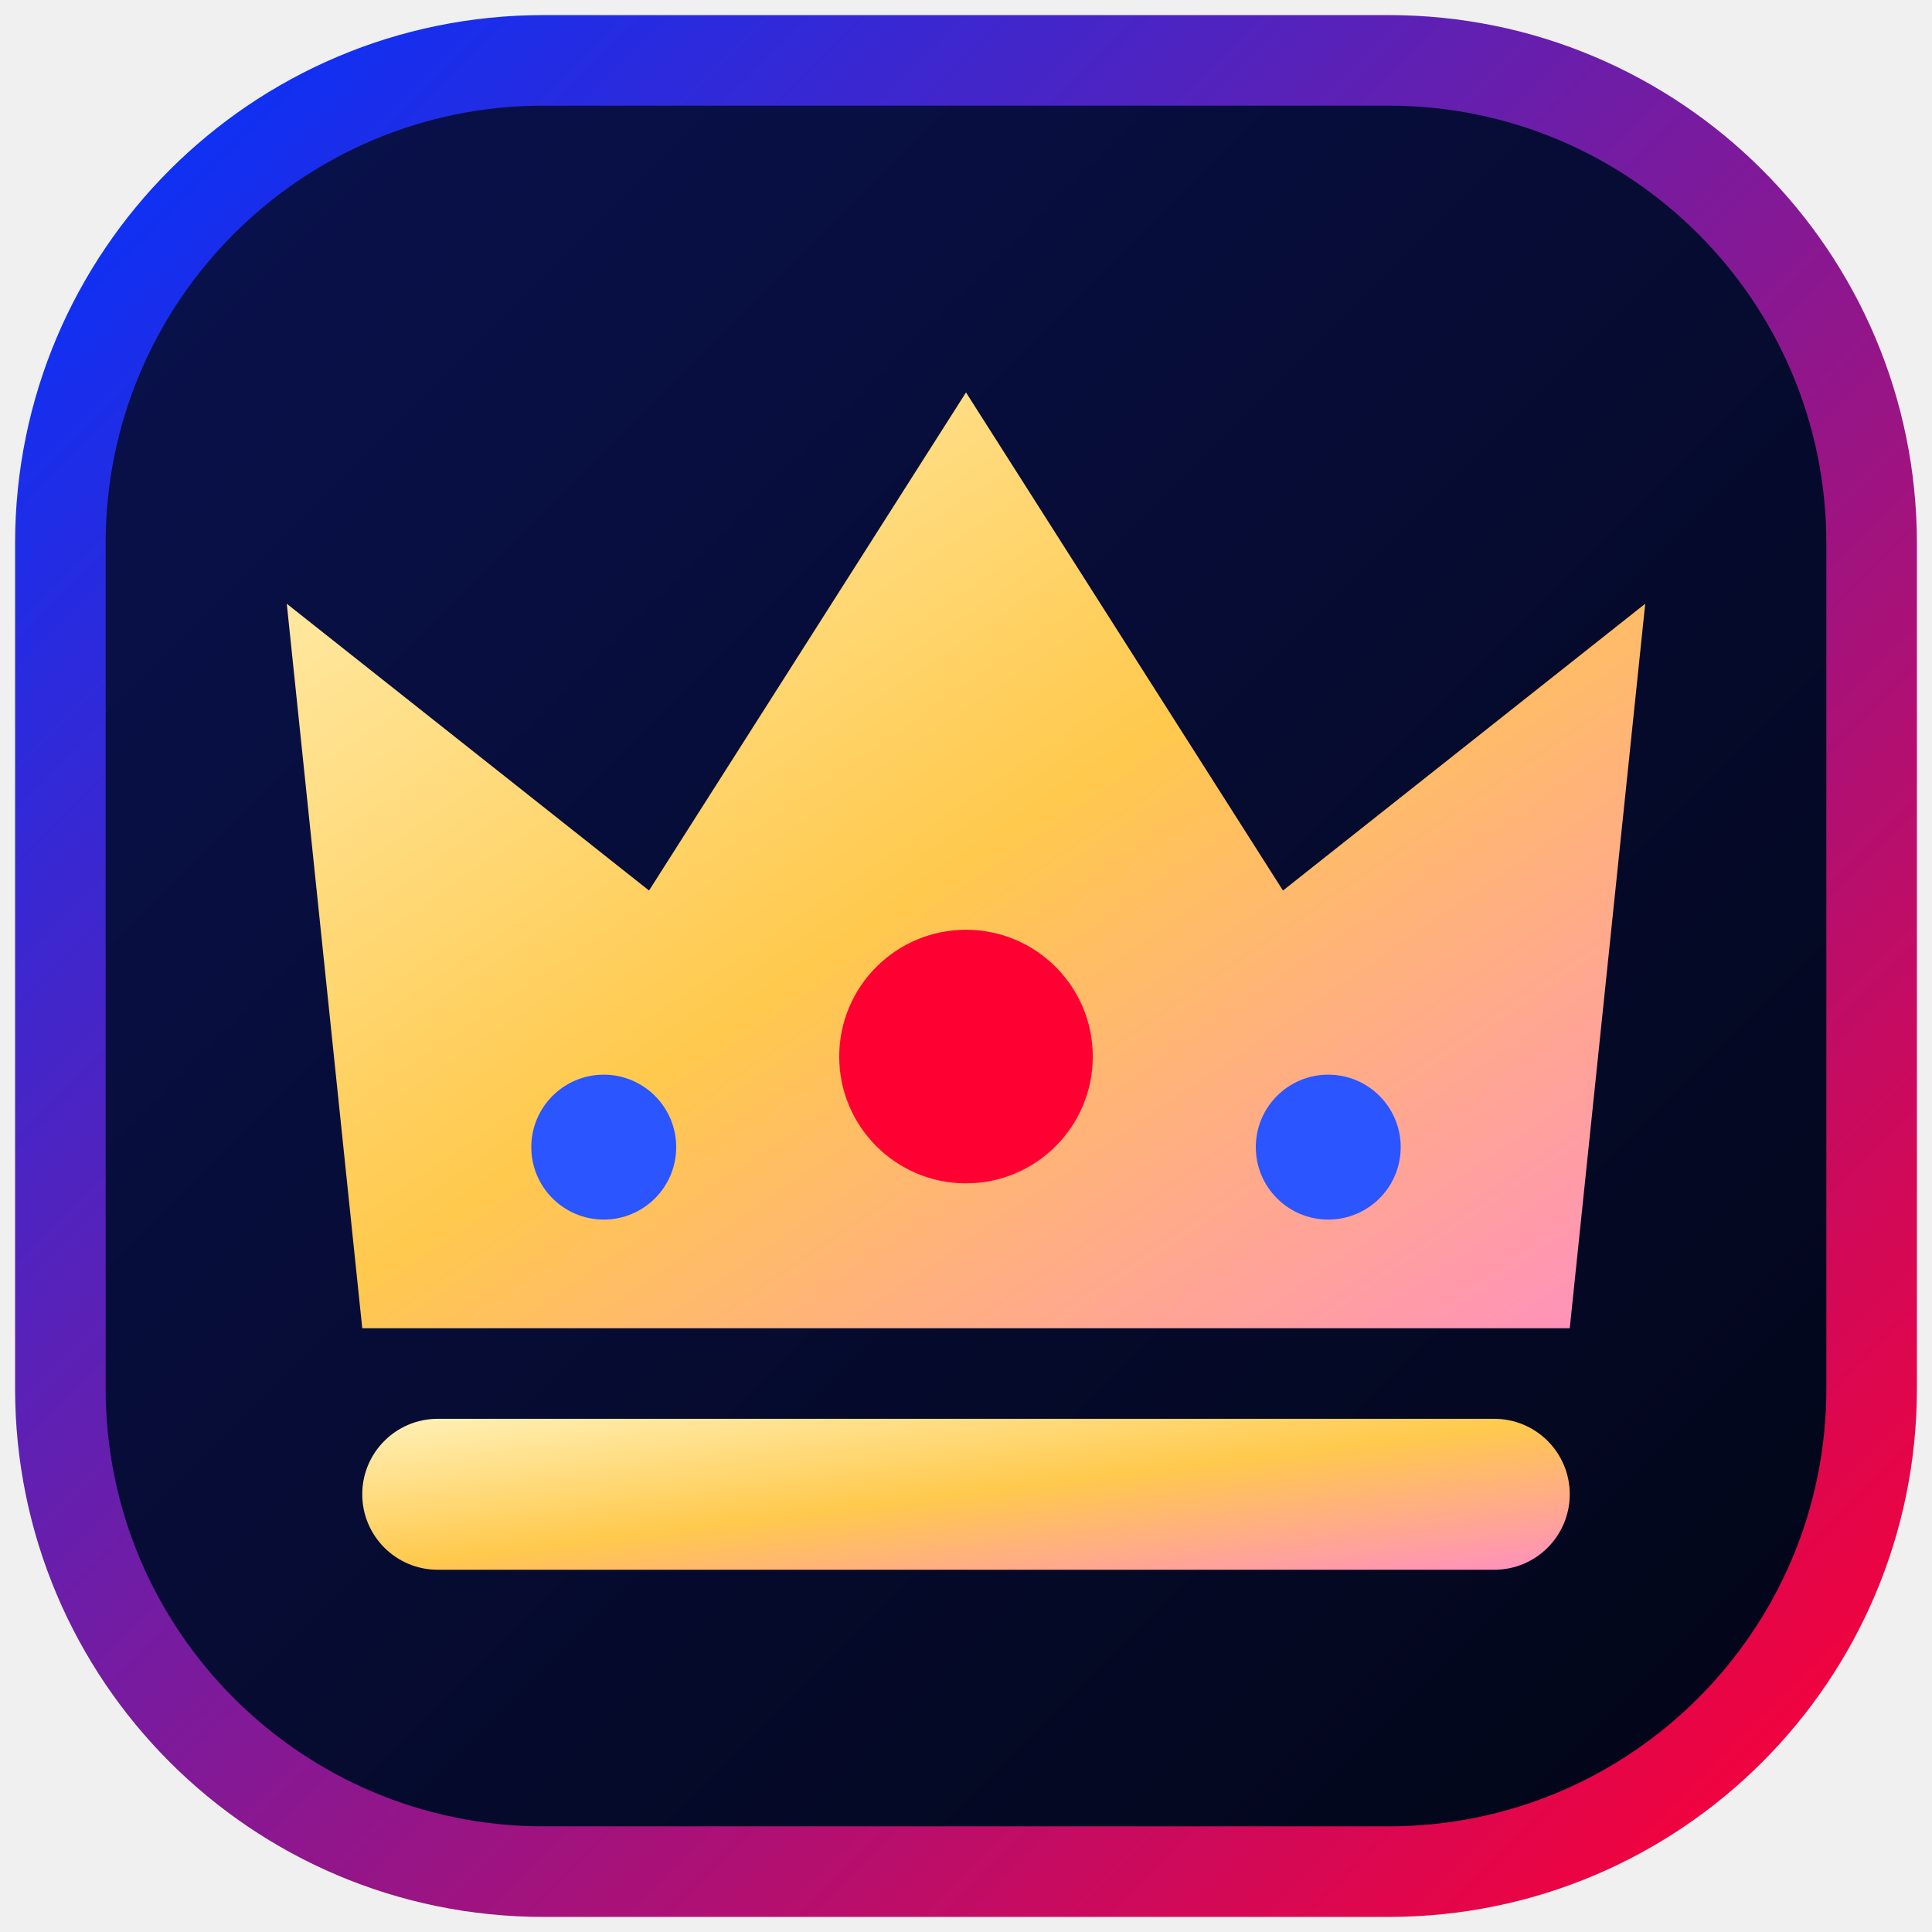
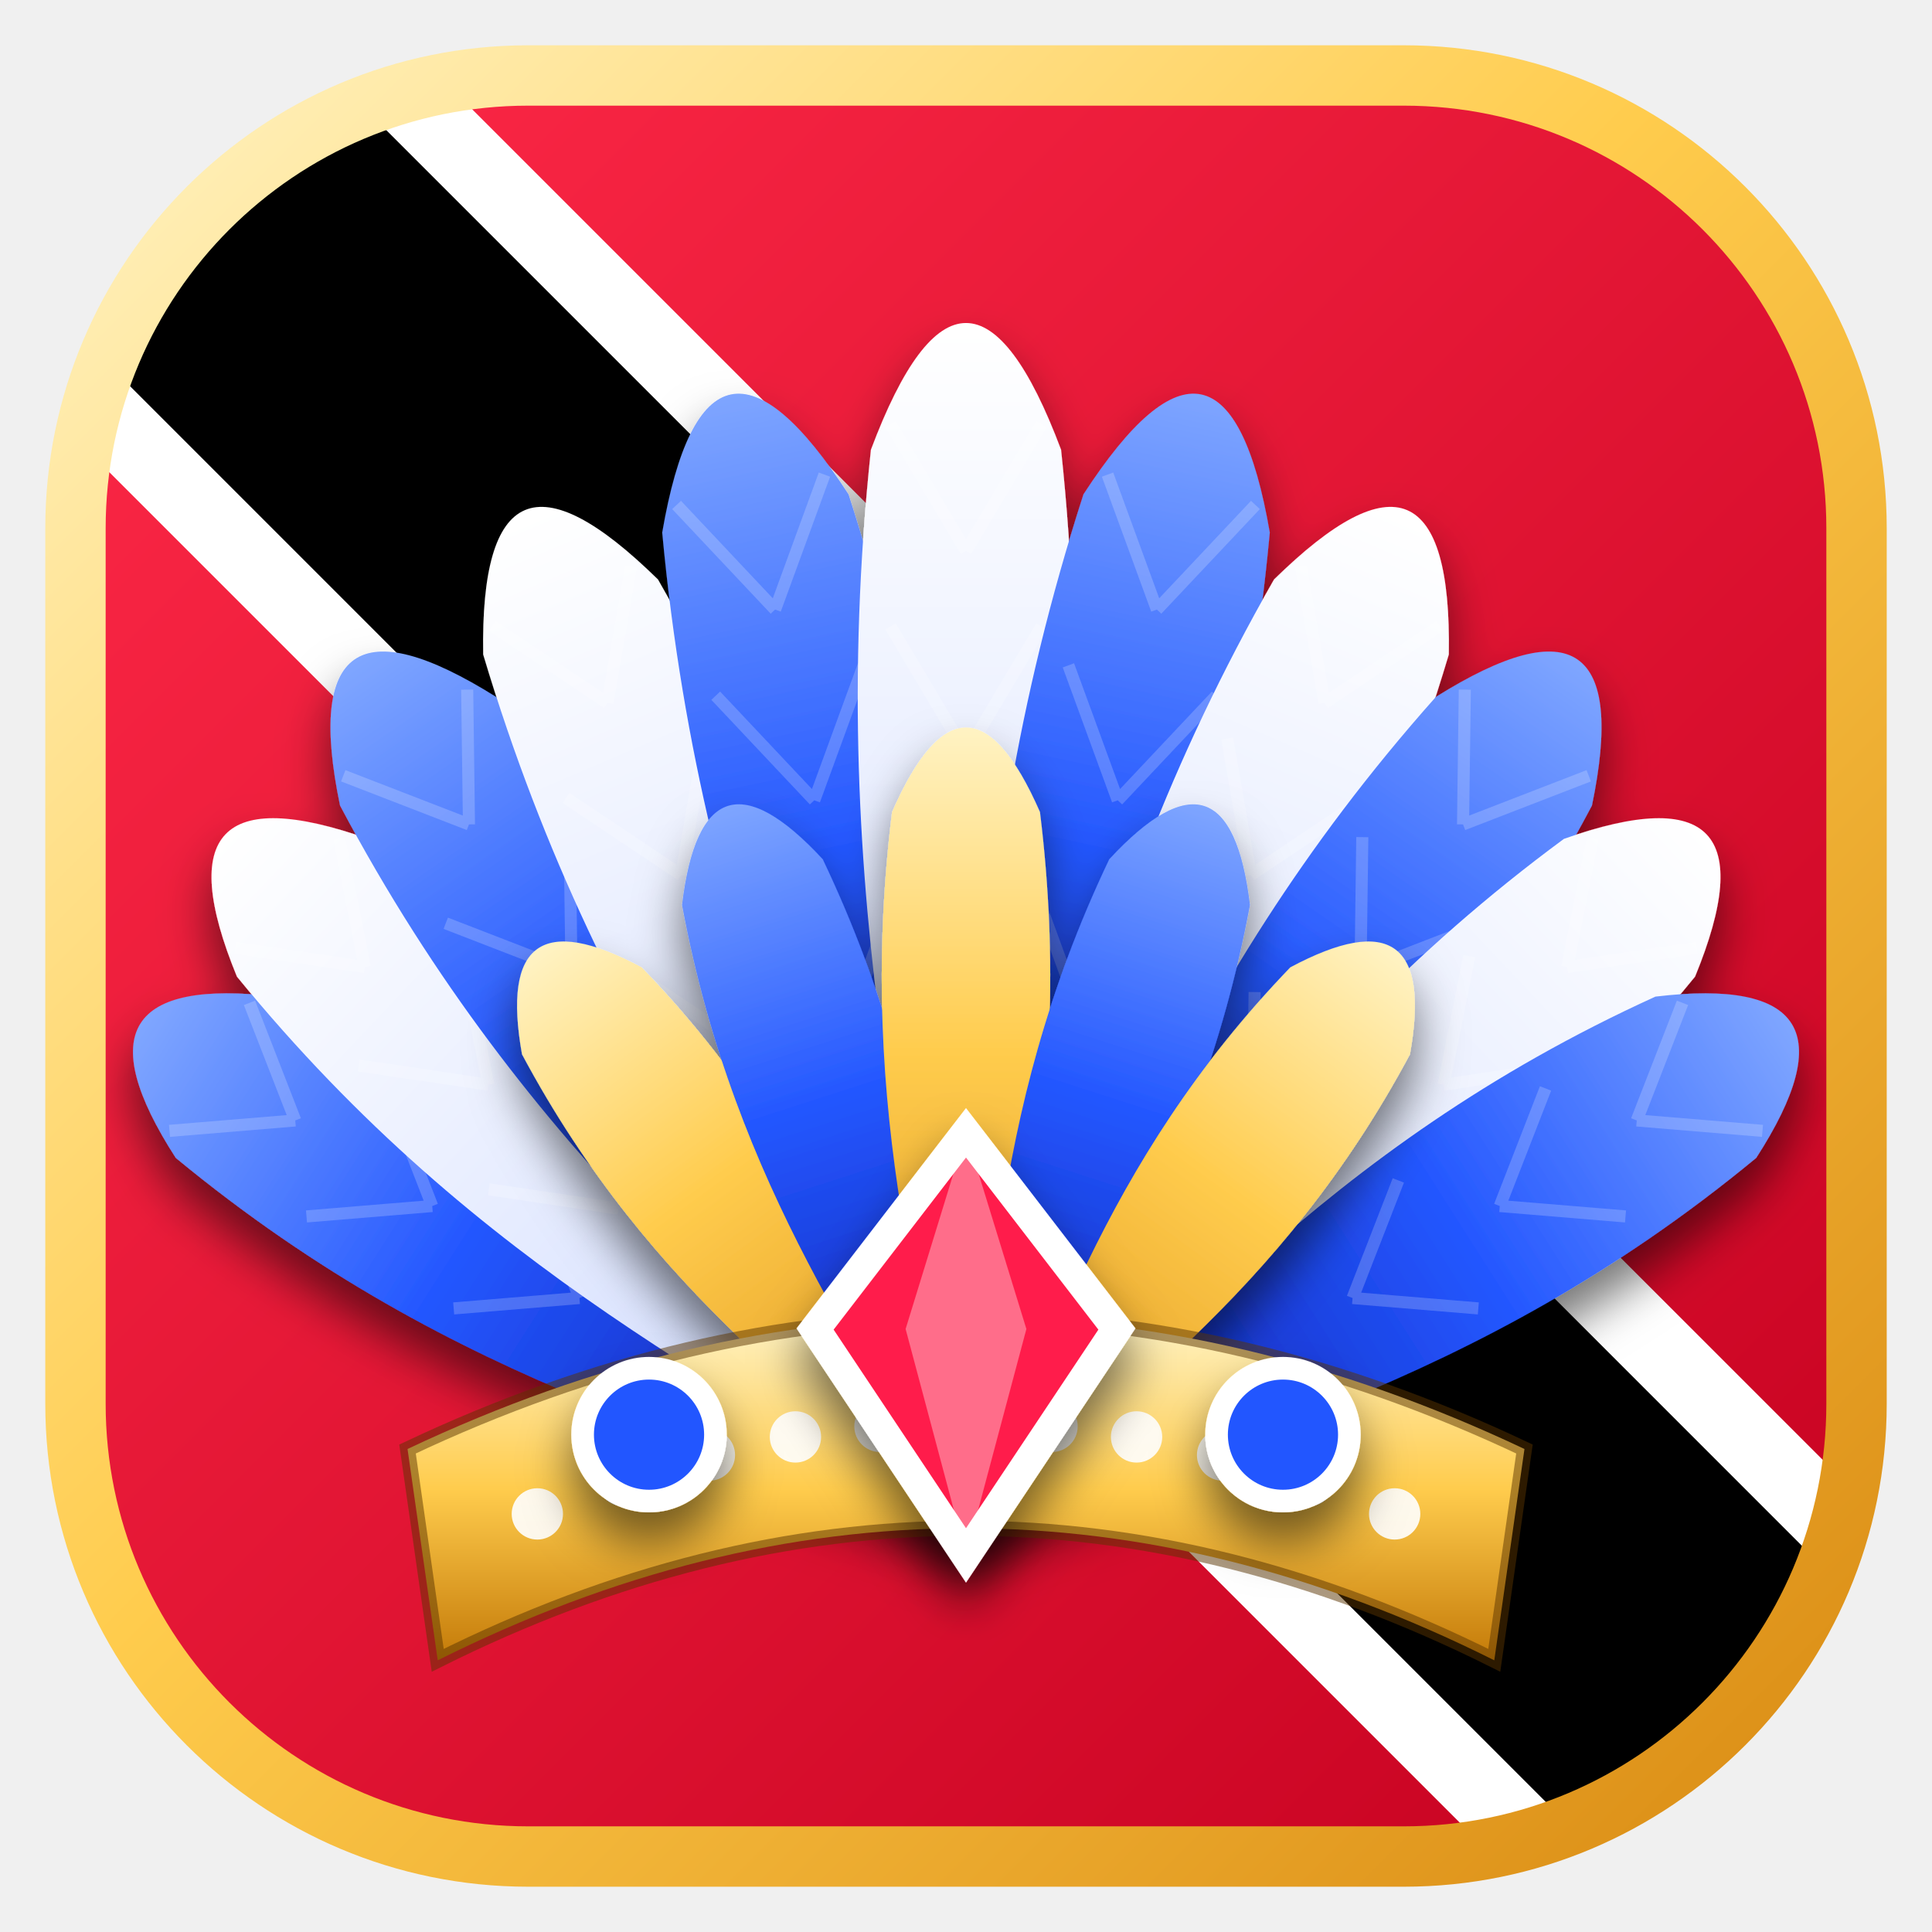
- <svg xmlns="http://www.w3.org/2000/svg" viewBox="0 0 64 64">
+ <svg xmlns="http://www.w3.org/2000/svg" viewBox="0 0 128 128">
  <defs>
-     <linearGradient id="bg" x1="0" y1="0" x2="1" y2="1">
-       <stop offset="0" stop-color="#0a1250" />
-       <stop offset="1" stop-color="#020514" />
+     <linearGradient id="gold" x1="0" y1="0" x2="1" y2="1">
+       <stop offset="0" stop-color="#fff3c4" />
+       <stop offset=".45" stop-color="#ffcc4d" />
+       <stop offset="1" stop-color="#d98a12" />
    </linearGradient>
-     <linearGradient id="ring" x1="0" y1="0" x2="1" y2="1">
-       <stop offset="0" stop-color="#0033ff" />
-       <stop offset="1" stop-color="#ff0033" />
+     <linearGradient id="fb" x1="0" y1="1" x2="0" y2="0">
+       <stop offset="0" stop-color="#0a14a0" />
+       <stop offset=".6" stop-color="#2457ff" />
+       <stop offset="1" stop-color="#7fa6ff" />
    </linearGradient>
-     <linearGradient id="gold" x1="0" y1="0" x2="1" y2="1">
-       <stop offset="0" stop-color="#fff1b8" />
-       <stop offset=".5" stop-color="#ffc94d" />
-       <stop offset="1" stop-color="#ff8fc0" />
+     <linearGradient id="flagred" x1="0" y1="0" x2="1" y2="1">
+       <stop offset="0" stop-color="#ff2a48" />
+       <stop offset="1" stop-color="#c4001f" />
    </linearGradient>
+     <linearGradient id="fw" x1="0" y1="1" x2="0" y2="0">
+       <stop offset="0" stop-color="#c9d6ff" />
+       <stop offset="1" stop-color="#ffffff" />
+     </linearGradient>
+     <linearGradient id="fg" x1="0" y1="1" x2="0" y2="0">
+       <stop offset="0" stop-color="#d98a12" />
+       <stop offset=".6" stop-color="#ffcc4d" />
+       <stop offset="1" stop-color="#fff3c4" />
+     </linearGradient>
+     <linearGradient id="bandg" x1="0" y1="0" x2="0" y2="1">
+       <stop offset="0" stop-color="#fff3c4" />
+       <stop offset=".5" stop-color="#ffcc4d" />
+       <stop offset="1" stop-color="#c47a08" />
+     </linearGradient>
+     <filter id="lift" x="-20%" y="-20%" width="140%" height="140%">
+       <feDropShadow dx="0" dy="2" stdDeviation="1.6" flood-color="#000" flood-opacity=".55" />
+     </filter>
  </defs>
-   <rect x="2" y="2" width="60" height="60" rx="16" fill="url(#bg)" stroke="url(#ring)" stroke-width="3" />
-   <path d="M12 44 9.5 20l12 9.5L32 13l10.5 16.5 12-9.5L52 44z" fill="url(#gold)" />
-   <rect x="12" y="47" width="40" height="5" rx="2.5" fill="url(#gold)" />
-   <circle cx="32" cy="35" r="4.2" fill="#ff0033" />
-   <circle cx="20" cy="38" r="2.4" fill="#2a55ff" />
-   <circle cx="44" cy="38" r="2.4" fill="#2a55ff" />
+   <clipPath id="tile">
+     <rect x="5" y="5" width="118" height="118" rx="30" />
+   </clipPath>
+   <rect x="5" y="5" width="118" height="118" rx="30" fill="url(#flagred)" />
+   <g clip-path="url(#tile)">
+     <g transform="rotate(45 64 64)">
+       <rect x="-46.0" y="47.0" width="220" height="34" fill="#fff" />
+       <rect x="-46.0" y="52.0" width="220" height="24" fill="#000" />
+     </g>
+   </g>
+   <g clip-path="url(#tile)">
+     <g filter="url(#lift)">
+       <g transform="translate(64 102) rotate(-58.0)">
+         <path d="M0 0C-3.1 -16.8 -9.5 -33.6 -6.3 -57.8Q0 -71.2 6.3 -57.8C9.5 -33.6 3.1 -16.8 0 0z" fill="url(#fb)" />
+         <path d="M0 -30.2l-5.0 -6.7M0 -30.2l5.0 -6.7" stroke="#fff" stroke-opacity=".2" stroke-width=".8" fill="none" />
+         <path d="M0 -41.7l-5.0 -6.7M0 -41.7l5.0 -6.7" stroke="#fff" stroke-opacity=".2" stroke-width=".8" fill="none" />
+         <path d="M0 -52.4l-5.0 -6.7M0 -52.4l5.0 -6.7" stroke="#fff" stroke-opacity=".2" stroke-width=".8" fill="none" />
+         <path d="M0 -3V-60.5" stroke="url(#gold)" stroke-width="1.4" stroke-linecap="round" />
+       </g>
+       <g transform="translate(64 102) rotate(-46.4)">
+         <path d="M0 0C-3.1 -17.6 -9.5 -35.3 -6.3 -60.7Q0 -74.8 6.3 -60.7C9.5 -35.3 3.1 -17.6 0 0z" fill="url(#fw)" />
+         <path d="M0 -31.8l-5.0 -7.1M0 -31.8l5.0 -7.1" stroke="#fff" stroke-opacity=".2" stroke-width=".8" fill="none" />
+         <path d="M0 -43.7l-5.0 -7.1M0 -43.7l5.0 -7.1" stroke="#fff" stroke-opacity=".2" stroke-width=".8" fill="none" />
+         <path d="M0 -55.0l-5.0 -7.1M0 -55.0l5.0 -7.1" stroke="#fff" stroke-opacity=".2" stroke-width=".8" fill="none" />
+         <path d="M0 -3V-63.5" stroke="url(#gold)" stroke-width="1.4" stroke-linecap="round" />
+       </g>
+       <g transform="translate(64 102) rotate(-34.8)">
+         <path d="M0 0C-3.1 -18.5 -9.5 -37.0 -6.3 -63.6Q0 -78.4 6.3 -63.6C9.5 -37.0 3.1 -18.5 0 0z" fill="url(#fb)" />
+         <path d="M0 -33.3l-5.0 -7.4M0 -33.3l5.0 -7.4" stroke="#fff" stroke-opacity=".2" stroke-width=".8" fill="none" />
+         <path d="M0 -45.8l-5.0 -7.4M0 -45.8l5.0 -7.4" stroke="#fff" stroke-opacity=".2" stroke-width=".8" fill="none" />
+         <path d="M0 -57.7l-5.0 -7.4M0 -57.7l5.0 -7.4" stroke="#fff" stroke-opacity=".2" stroke-width=".8" fill="none" />
+         <path d="M0 -3V-66.5" stroke="url(#gold)" stroke-width="1.4" stroke-linecap="round" />
+       </g>
+       <g transform="translate(64 102) rotate(-23.2)">
+         <path d="M0 0C-3.1 -19.3 -9.5 -38.6 -6.3 -66.5Q0 -81.9 6.3 -66.5C9.5 -38.6 3.1 -19.3 0 0z" fill="url(#fw)" />
+         <path d="M0 -34.8l-5.0 -7.7M0 -34.8l5.0 -7.7" stroke="#fff" stroke-opacity=".2" stroke-width=".8" fill="none" />
+         <path d="M0 -47.9l-5.0 -7.7M0 -47.9l5.0 -7.7" stroke="#fff" stroke-opacity=".2" stroke-width=".8" fill="none" />
+         <path d="M0 -60.3l-5.0 -7.7M0 -60.3l5.0 -7.7" stroke="#fff" stroke-opacity=".2" stroke-width=".8" fill="none" />
+         <path d="M0 -3V-69.6" stroke="url(#gold)" stroke-width="1.4" stroke-linecap="round" />
+       </g>
+       <g transform="translate(64 102) rotate(-11.6)">
+         <path d="M0 0C-3.1 -20.2 -9.5 -40.3 -6.3 -69.4Q0 -85.5 6.3 -69.4C9.5 -40.3 3.1 -20.2 0 0z" fill="url(#fb)" />
+         <path d="M0 -36.3l-5.0 -8.1M0 -36.3l5.0 -8.1" stroke="#fff" stroke-opacity=".2" stroke-width=".8" fill="none" />
+         <path d="M0 -50.0l-5.0 -8.1M0 -50.0l5.0 -8.1" stroke="#fff" stroke-opacity=".2" stroke-width=".8" fill="none" />
+         <path d="M0 -62.9l-5.0 -8.1M0 -62.9l5.0 -8.1" stroke="#fff" stroke-opacity=".2" stroke-width=".8" fill="none" />
+         <path d="M0 -3V-72.6" stroke="url(#gold)" stroke-width="1.4" stroke-linecap="round" />
+       </g>
+       <g transform="translate(64 102) rotate(0.0)">
+         <path d="M0 0C-3.1 -21.0 -9.5 -42.0 -6.3 -72.2Q0 -89.0 6.3 -72.2C9.5 -42.0 3.1 -21.0 0 0z" fill="url(#fw)" />
+         <path d="M0 -37.8l-5.0 -8.4M0 -37.8l5.0 -8.4" stroke="#fff" stroke-opacity=".2" stroke-width=".8" fill="none" />
+         <path d="M0 -52.1l-5.0 -8.4M0 -52.1l5.0 -8.4" stroke="#fff" stroke-opacity=".2" stroke-width=".8" fill="none" />
+         <path d="M0 -65.5l-5.0 -8.4M0 -65.5l5.0 -8.4" stroke="#fff" stroke-opacity=".2" stroke-width=".8" fill="none" />
+         <path d="M0 -3V-75.6" stroke="url(#gold)" stroke-width="1.4" stroke-linecap="round" />
+       </g>
+       <g transform="translate(64 102) rotate(11.6)">
+         <path d="M0 0C-3.1 -20.2 -9.5 -40.3 -6.3 -69.4Q0 -85.5 6.3 -69.4C9.5 -40.3 3.1 -20.2 0 0z" fill="url(#fb)" />
+         <path d="M0 -36.3l-5.0 -8.1M0 -36.3l5.0 -8.1" stroke="#fff" stroke-opacity=".2" stroke-width=".8" fill="none" />
+         <path d="M0 -50.0l-5.0 -8.1M0 -50.0l5.0 -8.1" stroke="#fff" stroke-opacity=".2" stroke-width=".8" fill="none" />
+         <path d="M0 -62.9l-5.0 -8.1M0 -62.9l5.0 -8.1" stroke="#fff" stroke-opacity=".2" stroke-width=".8" fill="none" />
+         <path d="M0 -3V-72.6" stroke="url(#gold)" stroke-width="1.4" stroke-linecap="round" />
+       </g>
+       <g transform="translate(64 102) rotate(23.2)">
+         <path d="M0 0C-3.1 -19.3 -9.5 -38.6 -6.3 -66.5Q0 -81.9 6.3 -66.5C9.5 -38.6 3.1 -19.3 0 0z" fill="url(#fw)" />
+         <path d="M0 -34.8l-5.0 -7.7M0 -34.8l5.0 -7.7" stroke="#fff" stroke-opacity=".2" stroke-width=".8" fill="none" />
+         <path d="M0 -47.9l-5.0 -7.7M0 -47.9l5.0 -7.7" stroke="#fff" stroke-opacity=".2" stroke-width=".8" fill="none" />
+         <path d="M0 -60.3l-5.0 -7.7M0 -60.3l5.0 -7.7" stroke="#fff" stroke-opacity=".2" stroke-width=".8" fill="none" />
+         <path d="M0 -3V-69.6" stroke="url(#gold)" stroke-width="1.4" stroke-linecap="round" />
+       </g>
+       <g transform="translate(64 102) rotate(34.8)">
+         <path d="M0 0C-3.1 -18.5 -9.5 -37.0 -6.3 -63.6Q0 -78.4 6.3 -63.6C9.5 -37.0 3.1 -18.5 0 0z" fill="url(#fb)" />
+         <path d="M0 -33.3l-5.0 -7.4M0 -33.3l5.0 -7.4" stroke="#fff" stroke-opacity=".2" stroke-width=".8" fill="none" />
+         <path d="M0 -45.8l-5.0 -7.4M0 -45.8l5.0 -7.4" stroke="#fff" stroke-opacity=".2" stroke-width=".8" fill="none" />
+         <path d="M0 -57.7l-5.0 -7.4M0 -57.7l5.0 -7.4" stroke="#fff" stroke-opacity=".2" stroke-width=".8" fill="none" />
+         <path d="M0 -3V-66.5" stroke="url(#gold)" stroke-width="1.4" stroke-linecap="round" />
+       </g>
+       <g transform="translate(64 102) rotate(46.4)">
+         <path d="M0 0C-3.1 -17.6 -9.5 -35.3 -6.3 -60.7Q0 -74.8 6.3 -60.7C9.5 -35.3 3.1 -17.6 0 0z" fill="url(#fw)" />
+         <path d="M0 -31.8l-5.0 -7.1M0 -31.8l5.0 -7.1" stroke="#fff" stroke-opacity=".2" stroke-width=".8" fill="none" />
+         <path d="M0 -43.7l-5.0 -7.1M0 -43.7l5.0 -7.1" stroke="#fff" stroke-opacity=".2" stroke-width=".8" fill="none" />
+         <path d="M0 -55.0l-5.0 -7.1M0 -55.0l5.0 -7.1" stroke="#fff" stroke-opacity=".2" stroke-width=".8" fill="none" />
+         <path d="M0 -3V-63.5" stroke="url(#gold)" stroke-width="1.4" stroke-linecap="round" />
+       </g>
+       <g transform="translate(64 102) rotate(58.0)">
+         <path d="M0 0C-3.1 -16.8 -9.5 -33.6 -6.3 -57.8Q0 -71.2 6.3 -57.8C9.5 -33.6 3.1 -16.8 0 0z" fill="url(#fb)" />
+         <path d="M0 -30.2l-5.0 -6.7M0 -30.2l5.0 -6.7" stroke="#fff" stroke-opacity=".2" stroke-width=".8" fill="none" />
+         <path d="M0 -41.7l-5.0 -6.7M0 -41.7l5.0 -6.7" stroke="#fff" stroke-opacity=".2" stroke-width=".8" fill="none" />
+         <path d="M0 -52.4l-5.0 -6.7M0 -52.4l5.0 -6.7" stroke="#fff" stroke-opacity=".2" stroke-width=".8" fill="none" />
+         <path d="M0 -3V-60.5" stroke="url(#gold)" stroke-width="1.4" stroke-linecap="round" />
+       </g>
+     </g>
+     <g filter="url(#lift)">
+       <g transform="translate(64 102) rotate(-36.0)">
+         <path d="M0 0C-2.4 -12.6 -7.4 -25.2 -4.9 -43.3Q0 -53.4 4.9 -43.3C7.4 -25.2 2.4 -12.6 0 0z" fill="url(#fg)" />
+         <path d="M0 -3V-45.4" stroke="url(#gold)" stroke-width="1.4" stroke-linecap="round" />
+       </g>
+       <g transform="translate(64 102) rotate(-18.0)">
+         <path d="M0 0C-2.4 -13.3 -7.4 -26.6 -4.9 -45.8Q0 -56.4 4.9 -45.8C7.4 -26.6 2.4 -13.3 0 0z" fill="url(#fb)" />
+         <path d="M0 -3V-47.9" stroke="url(#gold)" stroke-width="1.4" stroke-linecap="round" />
+       </g>
+       <g transform="translate(64 102) rotate(0.0)">
+         <path d="M0 0C-2.4 -14.0 -7.4 -28.0 -4.9 -48.2Q0 -59.4 4.9 -48.2C7.4 -28.0 2.4 -14.0 0 0z" fill="url(#fg)" />
+         <path d="M0 -3V-50.4" stroke="url(#gold)" stroke-width="1.4" stroke-linecap="round" />
+       </g>
+       <g transform="translate(64 102) rotate(18.0)">
+         <path d="M0 0C-2.4 -13.3 -7.4 -26.6 -4.9 -45.8Q0 -56.4 4.9 -45.8C7.4 -26.6 2.4 -13.3 0 0z" fill="url(#fb)" />
+         <path d="M0 -3V-47.9" stroke="url(#gold)" stroke-width="1.4" stroke-linecap="round" />
+       </g>
+       <g transform="translate(64 102) rotate(36.0)">
+         <path d="M0 0C-2.4 -12.6 -7.4 -25.2 -4.9 -43.3Q0 -53.4 4.9 -43.3C7.4 -25.2 2.4 -12.6 0 0z" fill="url(#fg)" />
+         <path d="M0 -3V-45.4" stroke="url(#gold)" stroke-width="1.4" stroke-linecap="round" />
+       </g>
+     </g>
+     <path d="M27.0 96Q64 78.5 101.0 96L99.0 110Q64 92.5 29.0 110z" fill="url(#bandg)" stroke="#5a3400" stroke-opacity=".5" stroke-width="1" />
+     <circle cx="35.6" cy="100.3" r="1.7" fill="#fff" opacity=".9" />
+     <circle cx="41.3" cy="98.1" r="1.7" fill="#fff" opacity=".9" />
+     <circle cx="47.0" cy="96.4" r="1.7" fill="#fff" opacity=".9" />
+     <circle cx="52.7" cy="95.2" r="1.7" fill="#fff" opacity=".9" />
+     <circle cx="58.3" cy="94.5" r="1.7" fill="#fff" opacity=".9" />
+     <circle cx="69.7" cy="94.5" r="1.7" fill="#fff" opacity=".9" />
+     <circle cx="75.3" cy="95.2" r="1.7" fill="#fff" opacity=".9" />
+     <circle cx="81.0" cy="96.4" r="1.7" fill="#fff" opacity=".9" />
+     <circle cx="86.7" cy="98.1" r="1.7" fill="#fff" opacity=".9" />
+     <circle cx="92.4" cy="100.3" r="1.7" fill="#fff" opacity=".9" />
+     <g filter="url(#lift)">
+       <path d="M64 75.05l10 13-10 15-10-15z" fill="#ff1f4b" stroke="#fff" stroke-width="2" />
+       <path d="M64 75.05l4 13-4 15-4-15z" fill="#fff" opacity=".35" />
+       <circle cx="43" cy="95.05" r="4.4" fill="#2457ff" stroke="#fff" stroke-width="1.5" />
+       <circle cx="85" cy="95.05" r="4.4" fill="#2457ff" stroke="#fff" stroke-width="1.5" />
+     </g>
+   </g>
+   <rect x="5" y="5" width="118" height="118" rx="30" fill="none" stroke="url(#gold)" stroke-width="4" />
</svg>
